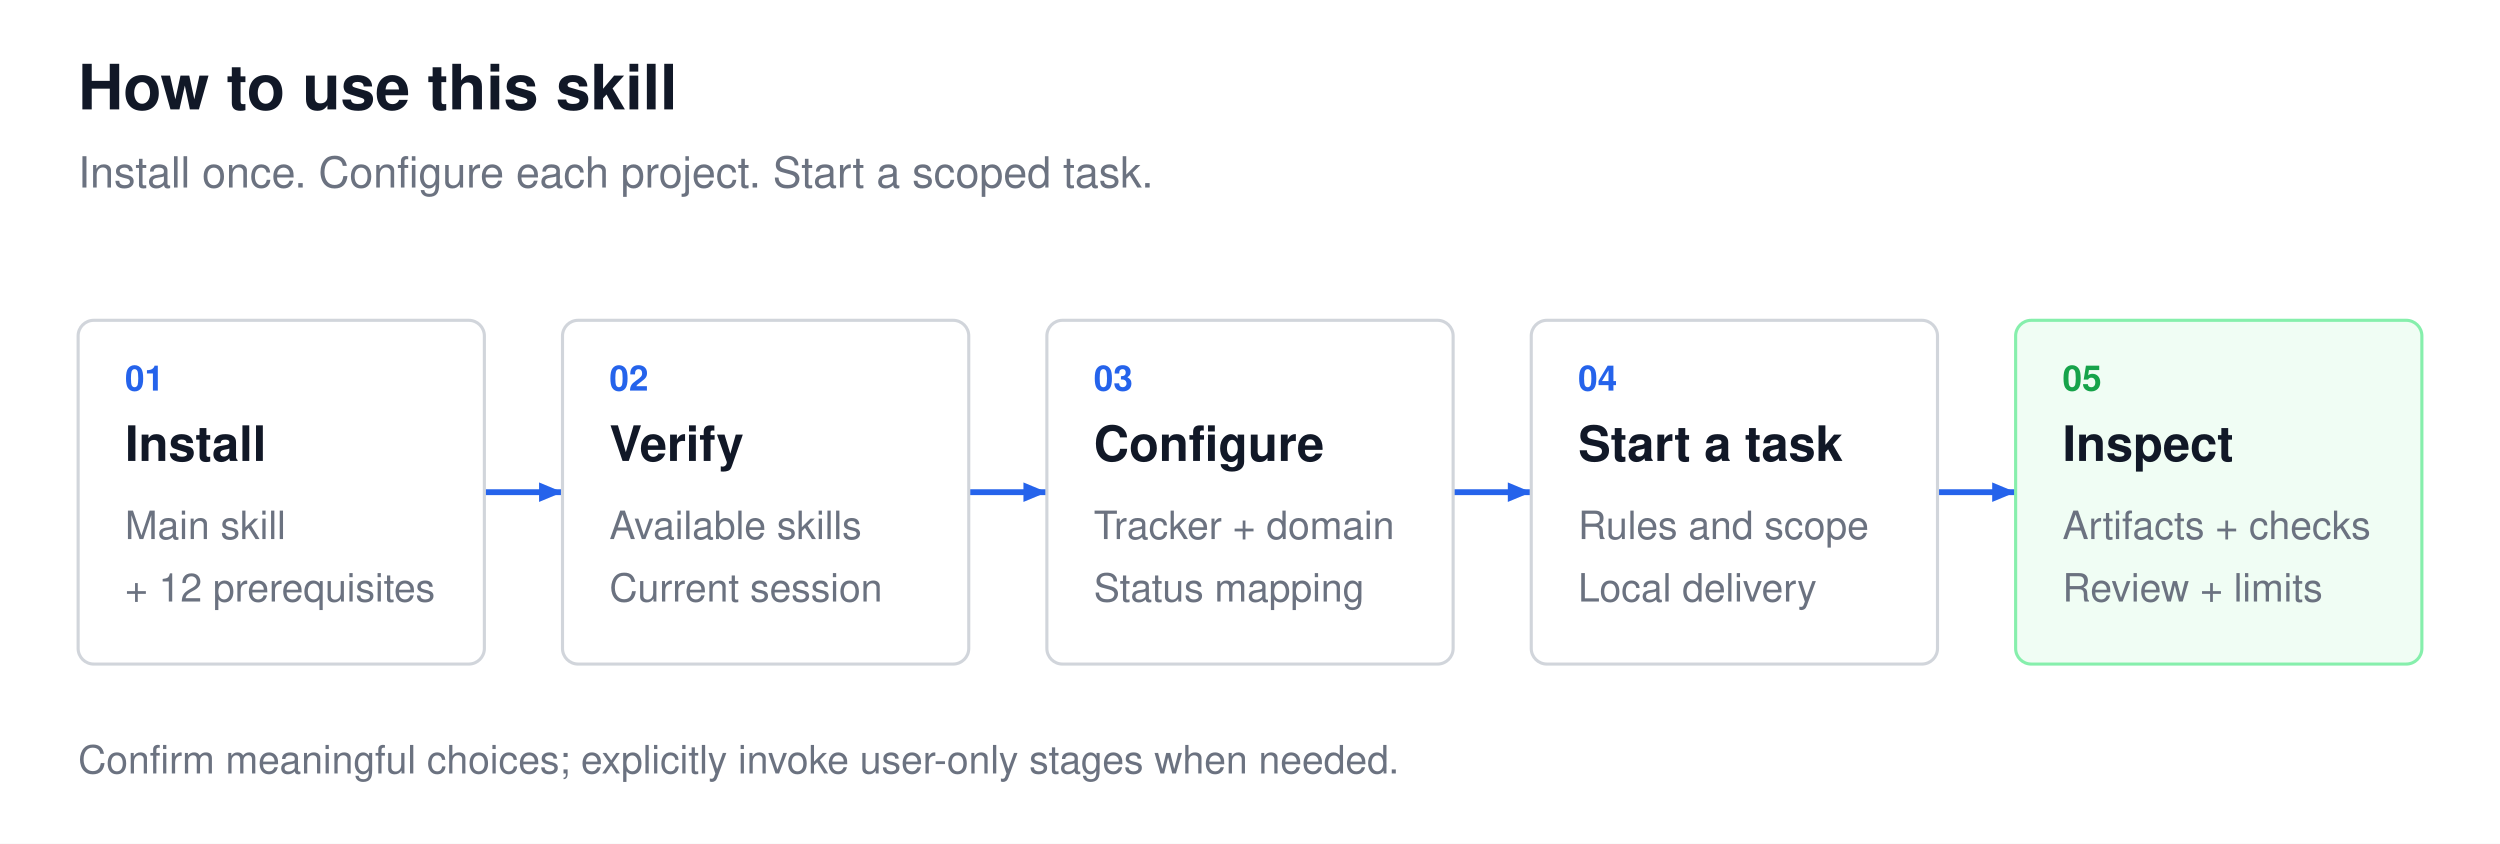
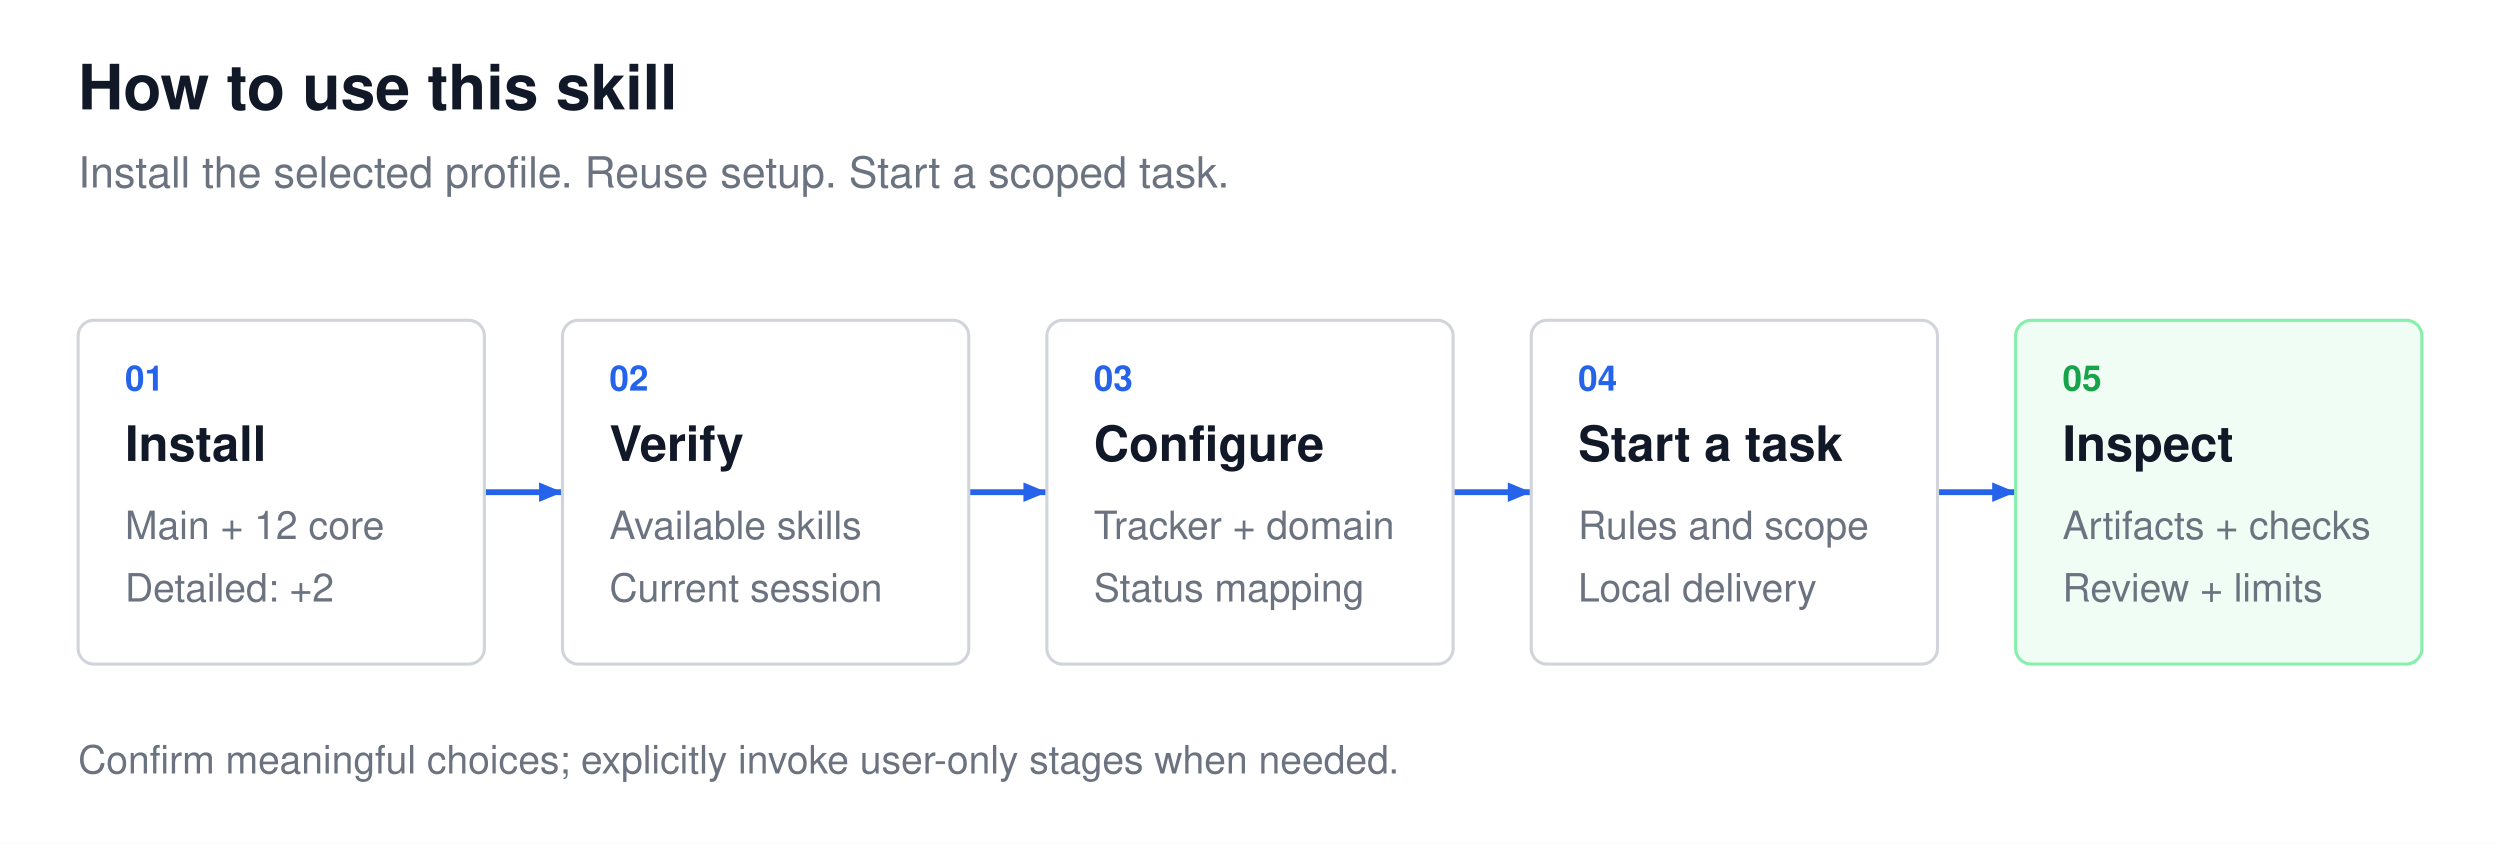
<svg xmlns="http://www.w3.org/2000/svg" viewBox="0 0 1280 432" width="1280" height="432" role="img" aria-labelledby="how-to-use-title how-to-use-desc" data-generator="fireworks-tech-graph" data-schema-version="1" data-style-id="1" data-visual-theme="Flat Icon" data-diagram-type="flowchart" data-semantic-profile="generic" data-semantic-valid="true" data-quality-profile="showcase">
  <style>text { font-family: "Helvetica Neue", Helvetica, Arial, sans-serif; }</style>
  <defs>
    <marker id="how-to-use-blue" markerUnits="userSpaceOnUse" markerWidth="12" markerHeight="10" refX="12" refY="5" orient="auto">
      <path d="M 0,0 L 12,5 L 0,10 Z" fill="#2563eb" />
    </marker>
    <marker id="how-to-use-green" markerUnits="userSpaceOnUse" markerWidth="12" markerHeight="10" refX="12" refY="5" orient="auto">
      <path d="M 0,0 L 12,5 L 0,10 Z" fill="#16a34a" />
    </marker>
  </defs>
  <rect data-graph-role="background" x="0" y="0" width="1280" height="432" fill="#ffffff" />
  <text x="40" y="56" font-size="32" font-weight="600" fill="#111827">How to use this skill</text>
-   <text x="40" y="96" font-size="22" font-weight="400" fill="#6b7280">Install once. Configure each project. Start a scoped task.</text>
+   <text x="40" y="96" font-size="22" font-weight="400" fill="#6b7280">Install the selected profile. Reuse setup. Start a scoped task.</text>
  <path id="step-1" data-graph-role="edge" data-edge-id="step-1" data-source="install" data-target="verify" data-edge-kind="flow" data-flow="handoff" d="M 248,252 L 288,252" fill="none" stroke="#2563eb" stroke-width="3" marker-end="url(#how-to-use-blue)" />
  <path id="step-2" data-graph-role="edge" data-edge-id="step-2" data-source="verify" data-target="configure" data-edge-kind="flow" data-flow="handoff" d="M 496,252 L 536,252" fill="none" stroke="#2563eb" stroke-width="3" marker-end="url(#how-to-use-blue)" />
  <path id="step-3" data-graph-role="edge" data-edge-id="step-3" data-source="configure" data-target="start" data-edge-kind="flow" data-flow="handoff" d="M 744,252 L 784,252" fill="none" stroke="#2563eb" stroke-width="3" marker-end="url(#how-to-use-blue)" />
  <path id="step-4" data-graph-role="edge" data-edge-id="step-4" data-source="start" data-target="inspect" data-edge-kind="flow" data-flow="handoff" d="M 992,252 L 1032,252" fill="none" stroke="#2563eb" stroke-width="3" marker-end="url(#how-to-use-blue)" />
  <g id="install" data-graph-role="node" data-node-id="install" data-semantic-role="process" data-graph-bounds="40,164,248,340">
    <rect x="40" y="164" width="208" height="176" rx="8" fill="#ffffff" stroke="#d1d5db" stroke-width="1.6" />
    <text x="64" y="200" font-size="18" font-weight="600" fill="#2563eb">01</text>
    <text x="64" y="236" font-size="25" font-weight="600" fill="#111827">Install</text>
-     <text x="64" y="276" font-size="20" font-weight="400" fill="#6b7280">Main skill</text>
-     <text x="64" y="308" font-size="20" font-weight="400" fill="#6b7280">+ 12 prerequisites</text>
+     <text x="64" y="276" font-size="20" font-weight="400" fill="#6b7280">Main + 12 core</text>
+     <text x="64" y="308" font-size="20" font-weight="400" fill="#6b7280">Detailed: +2</text>
  </g>
  <g id="verify" data-graph-role="node" data-node-id="verify" data-semantic-role="process" data-graph-bounds="288,164,496,340">
    <rect x="288" y="164" width="208" height="176" rx="8" fill="#ffffff" stroke="#d1d5db" stroke-width="1.6" />
    <text x="312" y="200" font-size="18" font-weight="600" fill="#2563eb">02</text>
    <text x="312" y="236" font-size="25" font-weight="600" fill="#111827">Verify</text>
    <text x="312" y="276" font-size="20" font-weight="400" fill="#6b7280">Available skills</text>
    <text x="312" y="308" font-size="20" font-weight="400" fill="#6b7280">Current session</text>
  </g>
  <g id="configure" data-graph-role="node" data-node-id="configure" data-semantic-role="process" data-graph-bounds="536,164,744,340">
    <rect x="536" y="164" width="208" height="176" rx="8" fill="#ffffff" stroke="#d1d5db" stroke-width="1.6" />
    <text x="560" y="200" font-size="18" font-weight="600" fill="#2563eb">03</text>
    <text x="560" y="236" font-size="25" font-weight="600" fill="#111827">Configure</text>
    <text x="560" y="276" font-size="20" font-weight="400" fill="#6b7280">Tracker + domain</text>
    <text x="560" y="308" font-size="20" font-weight="400" fill="#6b7280">Status mapping</text>
  </g>
  <g id="start" data-graph-role="node" data-node-id="start" data-semantic-role="process" data-graph-bounds="784,164,992,340">
    <rect x="784" y="164" width="208" height="176" rx="8" fill="#ffffff" stroke="#d1d5db" stroke-width="1.6" />
    <text x="808" y="200" font-size="18" font-weight="600" fill="#2563eb">04</text>
    <text x="808" y="236" font-size="25" font-weight="600" fill="#111827">Start a task</text>
    <text x="808" y="276" font-size="20" font-weight="400" fill="#6b7280">Rules and scope</text>
    <text x="808" y="308" font-size="20" font-weight="400" fill="#6b7280">Local delivery</text>
  </g>
  <g id="inspect" data-graph-role="node" data-node-id="inspect" data-semantic-role="process" data-graph-bounds="1032,164,1240,340">
    <rect x="1032" y="164" width="208" height="176" rx="8" fill="#f0fdf4" stroke="#86efac" stroke-width="1.6" />
    <text x="1056" y="200" font-size="18" font-weight="600" fill="#16a34a">05</text>
    <text x="1056" y="236" font-size="25" font-weight="600" fill="#111827">Inspect</text>
    <text x="1056" y="276" font-size="20" font-weight="400" fill="#6b7280">Artifacts + checks</text>
    <text x="1056" y="308" font-size="20" font-weight="400" fill="#6b7280">Review + limits</text>
  </g>
  <text x="40" y="396" font-size="20" font-weight="400" fill="#6b7280">Confirm meaningful choices; explicitly invoke user-only stages when needed.</text>
</svg>
